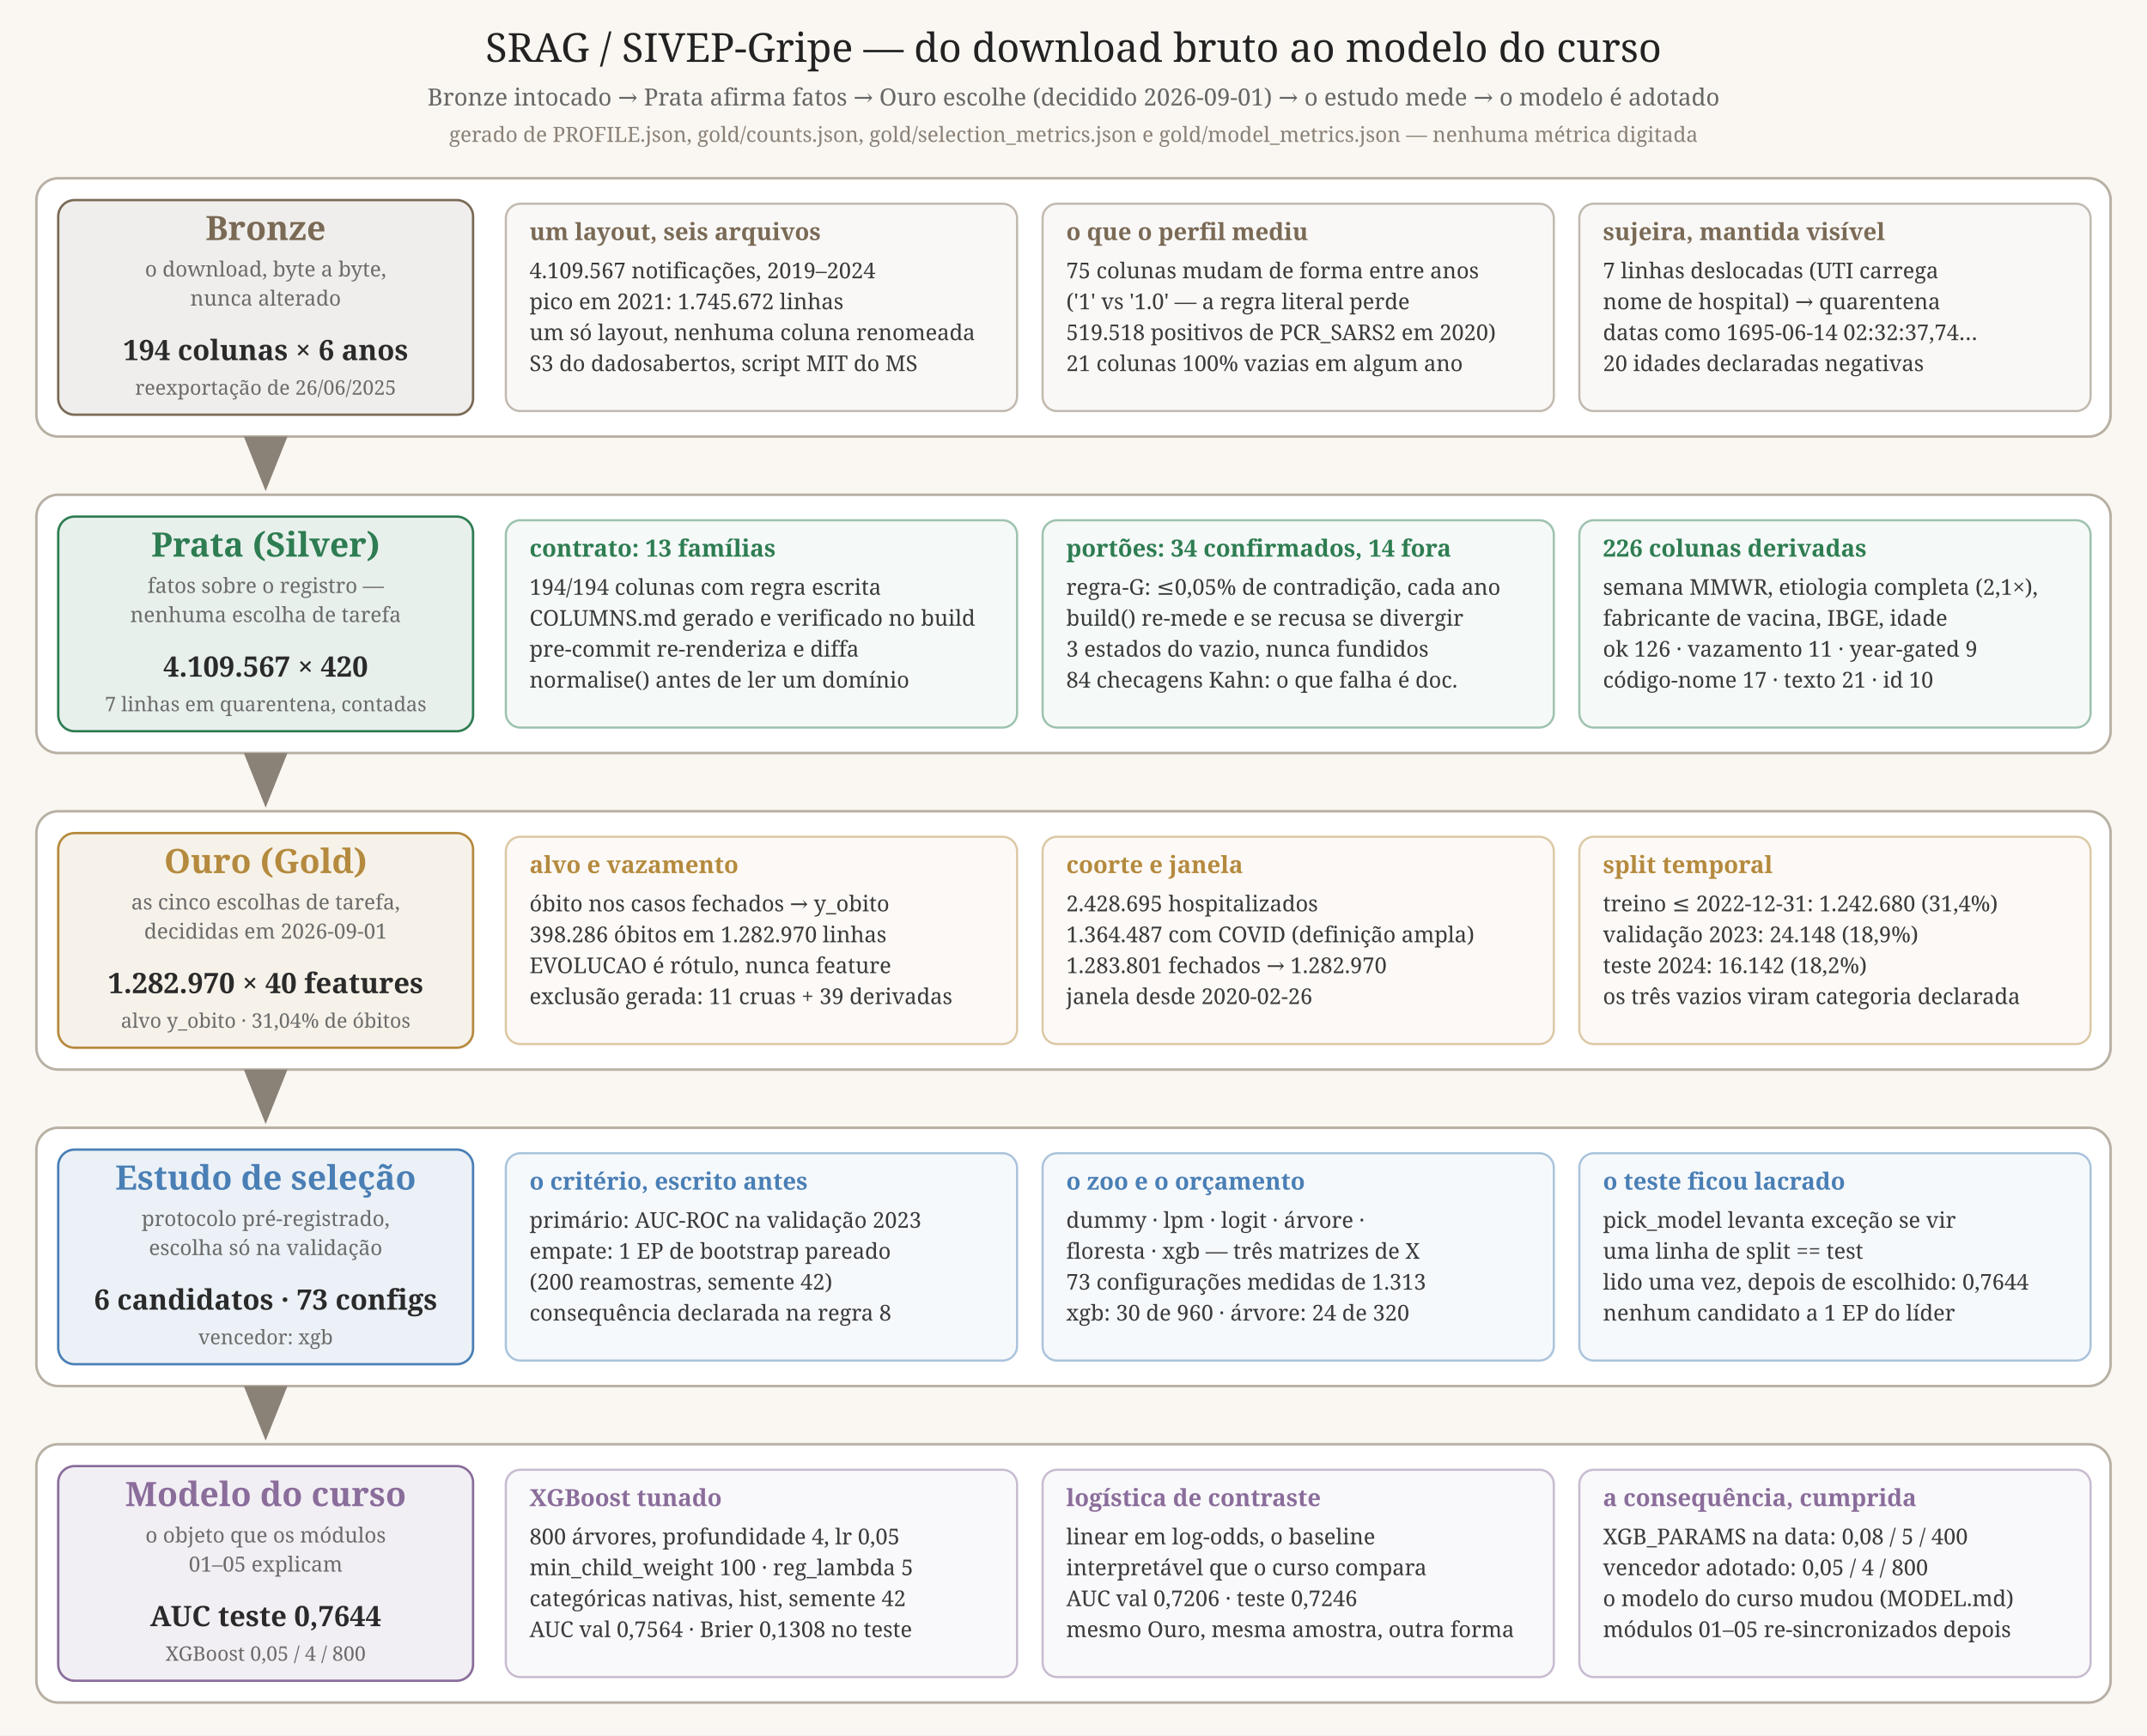
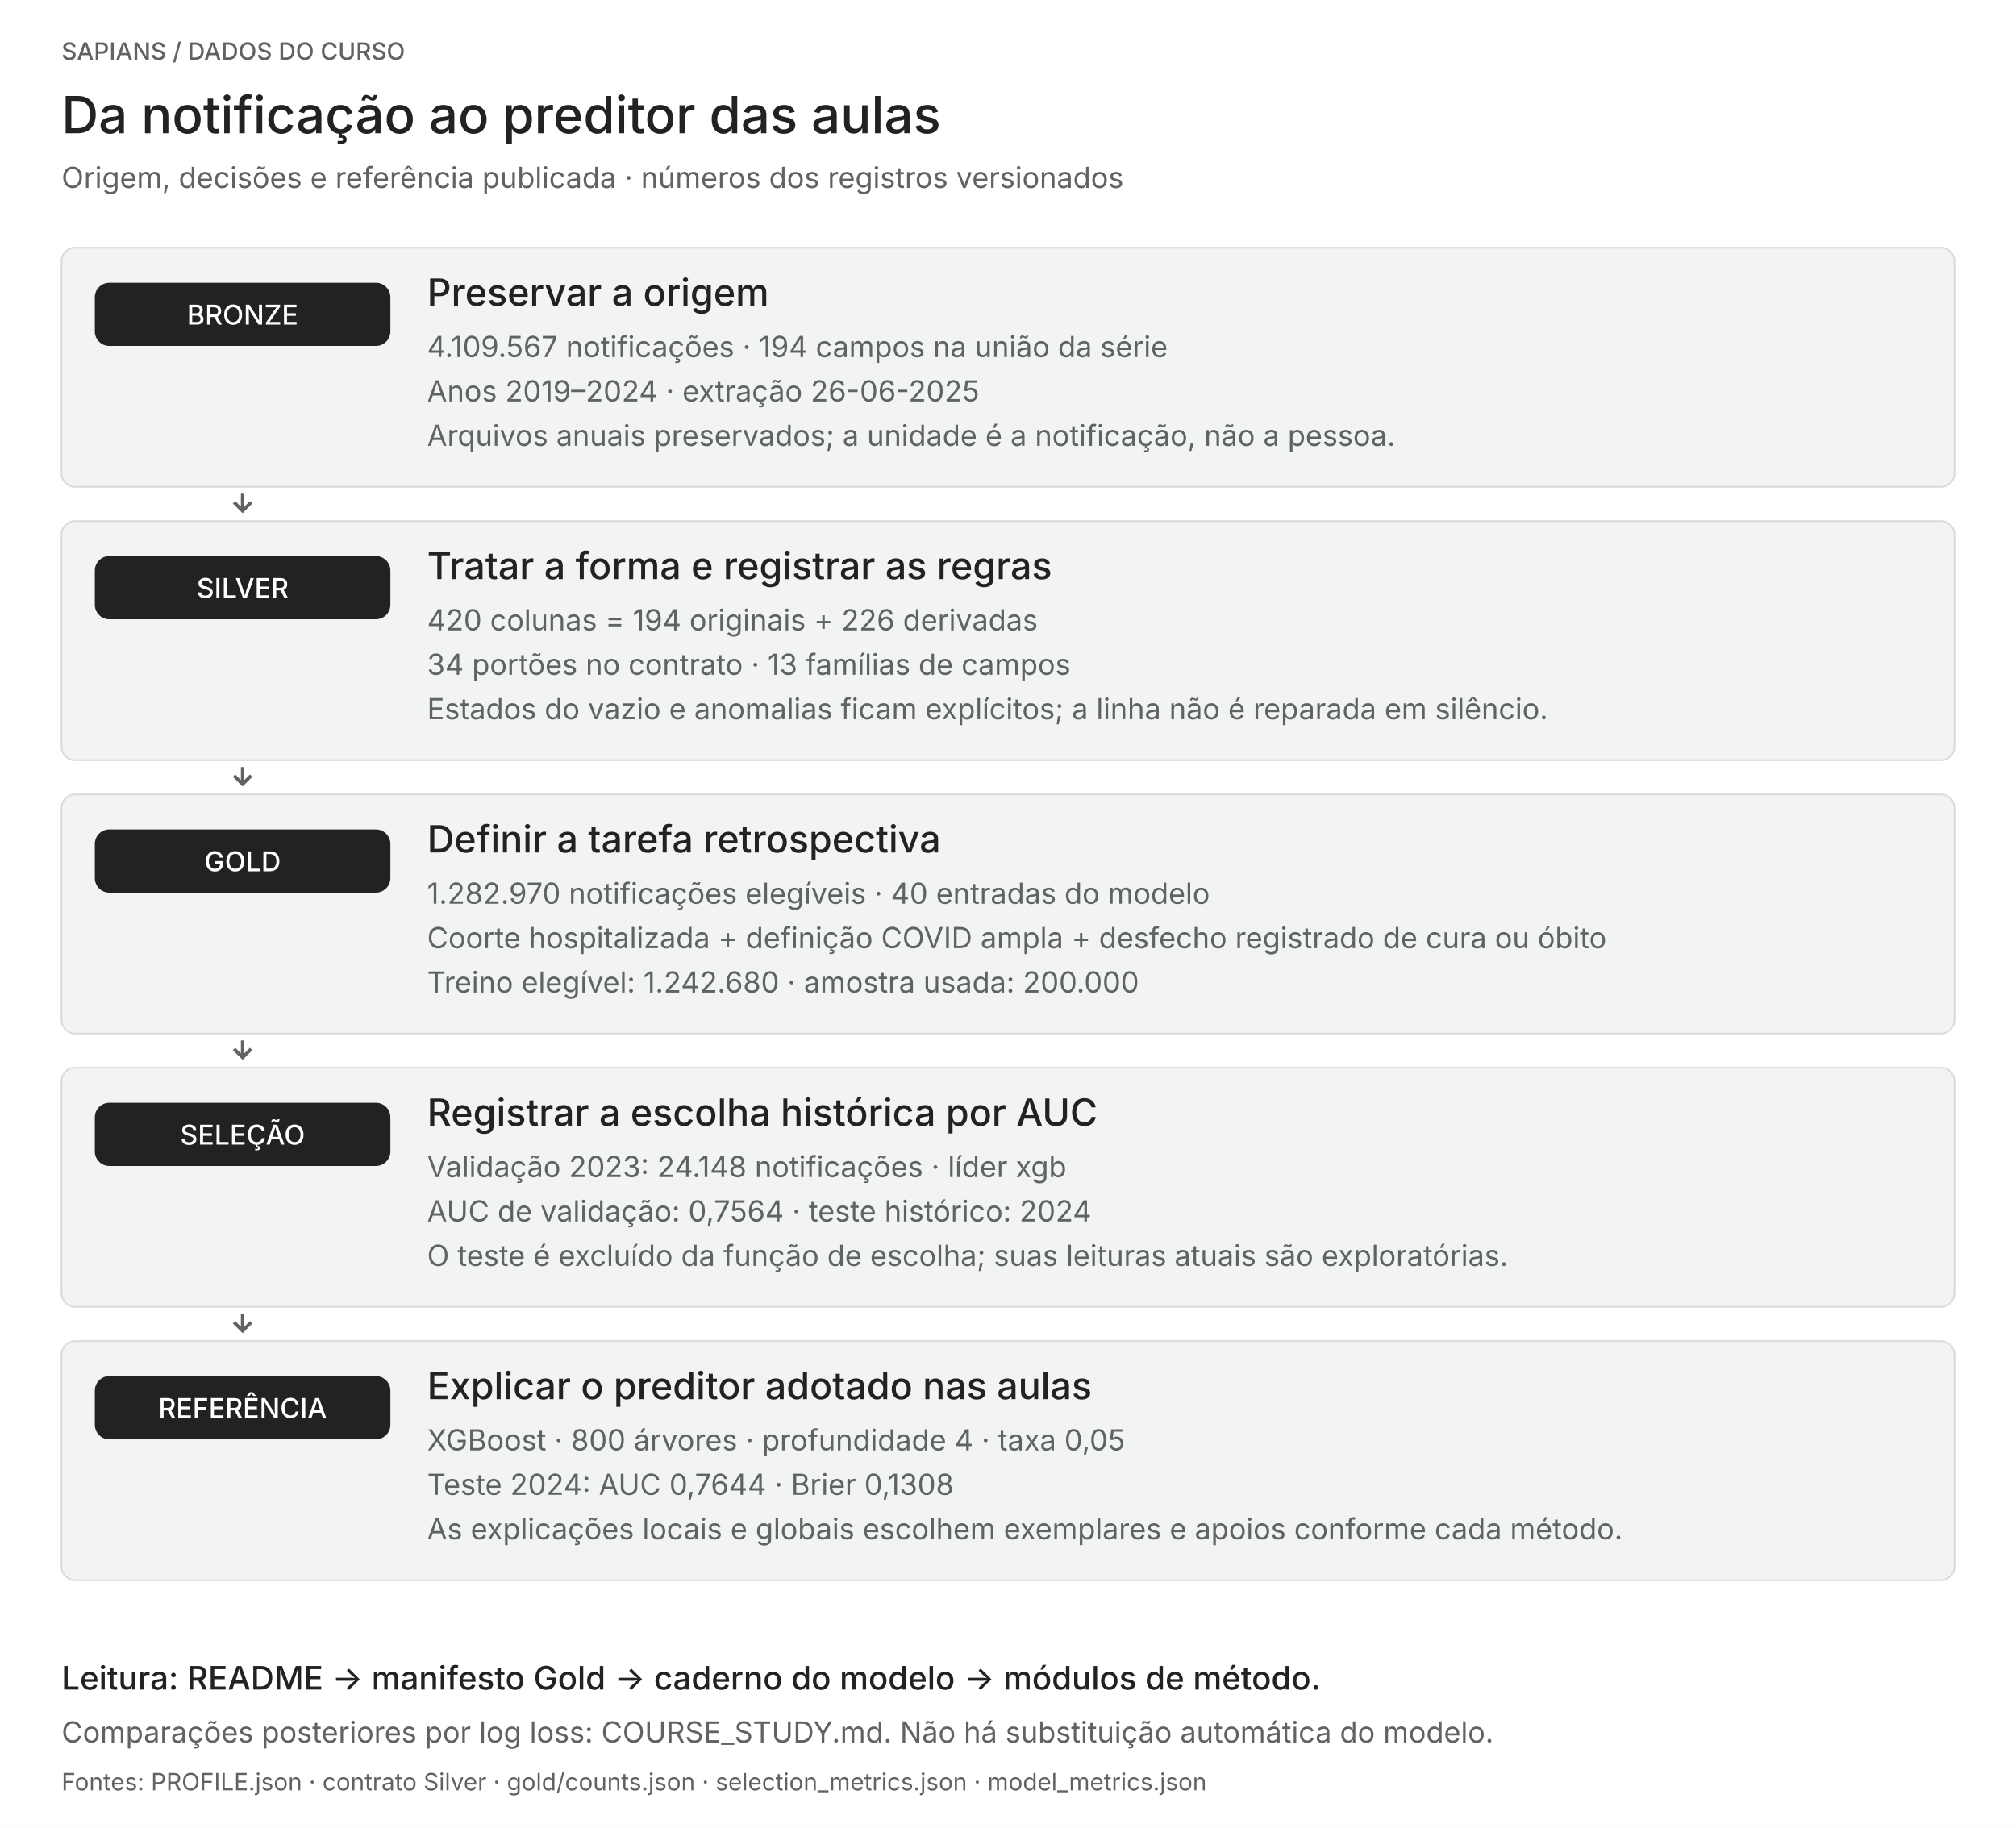
- <svg xmlns="http://www.w3.org/2000/svg" viewBox="0 0 1180 954" font-family="Georgia, serif" font-size="14">
-   <rect width="1180" height="954" fill="#faf7f2" />
-   <text x="590.0" y="34" text-anchor="middle" font-size="22" fill="#222">SRAG / SIVEP-Gripe — do download bruto ao modelo do curso</text>
-   <text x="590.0" y="58" text-anchor="middle" font-size="13" fill="#666">Bronze intocado → Prata afirma fatos → Ouro escolhe (decidido 2026-09-01) → o estudo mede → o modelo é adotado</text>
-   <text x="590.0" y="78" text-anchor="middle" font-size="11.5" fill="#8a8177">gerado de PROFILE.json, gold/counts.json, gold/selection_metrics.json e gold/model_metrics.json — nenhuma métrica digitada</text>
-   <rect x="20" y="98" width="1140" height="142" rx="12" fill="#ffffff" stroke="#b8b0a4" stroke-width="1.4" />
-   <rect x="32" y="110" width="228" height="118" rx="9" fill="#7a6a55" fill-opacity="0.11" stroke="#7a6a55" stroke-width="1.3" />
-   <text x="146" y="132" text-anchor="middle" font-size="18.5" font-weight="bold" fill="#7a6a55">Bronze</text>
-   <text x="146" y="152" text-anchor="middle" font-size="11.5" fill="#6b6b6b">o download, byte a byte,</text>
-   <text x="146" y="168" text-anchor="middle" font-size="11.5" fill="#6b6b6b">nunca alterado</text>
-   <text x="146" y="198" text-anchor="middle" font-size="15.5" font-weight="bold" fill="#2a2a2a">194 colunas × 6 anos</text>
-   <text x="146" y="217" text-anchor="middle" font-size="11" fill="#6b6b6b">reexportação de 26/06/2025</text>
-   <rect x="278" y="112" width="281" height="114" rx="8" fill="#7a6a55" fill-opacity="0.05" stroke="#7a6a55" stroke-opacity="0.45" stroke-width="1.2" />
-   <text x="291" y="132" font-size="13" font-weight="bold" fill="#7a6a55">um layout, seis arquivos</text>
-   <text x="291" y="153" font-size="12" fill="#3a3a3a">4.109.567 notificações, 2019–2024</text>
-   <text x="291" y="170" font-size="12" fill="#3a3a3a">pico em 2021: 1.745.672 linhas</text>
-   <text x="291" y="187" font-size="12" fill="#3a3a3a">um só layout, nenhuma coluna renomeada</text>
-   <text x="291" y="204" font-size="12" fill="#3a3a3a">S3 do dadosabertos, script MIT do MS</text>
-   <rect x="573" y="112" width="281" height="114" rx="8" fill="#7a6a55" fill-opacity="0.05" stroke="#7a6a55" stroke-opacity="0.45" stroke-width="1.2" />
-   <text x="586" y="132" font-size="13" font-weight="bold" fill="#7a6a55">o que o perfil mediu</text>
-   <text x="586" y="153" font-size="12" fill="#3a3a3a">75 colunas mudam de forma entre anos</text>
-   <text x="586" y="170" font-size="12" fill="#3a3a3a">('1' vs '1.0' — a regra literal perde</text>
-   <text x="586" y="187" font-size="12" fill="#3a3a3a">519.518 positivos de PCR_SARS2 em 2020)</text>
-   <text x="586" y="204" font-size="12" fill="#3a3a3a">21 colunas 100% vazias em algum ano</text>
-   <rect x="868" y="112" width="281" height="114" rx="8" fill="#7a6a55" fill-opacity="0.05" stroke="#7a6a55" stroke-opacity="0.45" stroke-width="1.2" />
-   <text x="881" y="132" font-size="13" font-weight="bold" fill="#7a6a55">sujeira, mantida visível</text>
-   <text x="881" y="153" font-size="12" fill="#3a3a3a">7 linhas deslocadas (UTI carrega</text>
-   <text x="881" y="170" font-size="12" fill="#3a3a3a">nome de hospital) → quarentena</text>
-   <text x="881" y="187" font-size="12" fill="#3a3a3a">datas como 1695-06-14 02:32:37,74…</text>
-   <text x="881" y="204" font-size="12" fill="#3a3a3a">20 idades declaradas negativas</text>
-   <path d="M 146 244 L 146 264" stroke="#8a8177" stroke-width="3" fill="none" marker-end="url(#arr)" />
-   <rect x="20" y="272" width="1140" height="142" rx="12" fill="#ffffff" stroke="#b8b0a4" stroke-width="1.4" />
-   <rect x="32" y="284" width="228" height="118" rx="9" fill="#2e7d52" fill-opacity="0.11" stroke="#2e7d52" stroke-width="1.3" />
-   <text x="146" y="306" text-anchor="middle" font-size="18.5" font-weight="bold" fill="#2e7d52">Prata (Silver)</text>
-   <text x="146" y="326" text-anchor="middle" font-size="11.5" fill="#6b6b6b">fatos sobre o registro —</text>
-   <text x="146" y="342" text-anchor="middle" font-size="11.5" fill="#6b6b6b">nenhuma escolha de tarefa</text>
-   <text x="146" y="372" text-anchor="middle" font-size="15.5" font-weight="bold" fill="#2a2a2a">4.109.567 × 420</text>
-   <text x="146" y="391" text-anchor="middle" font-size="11" fill="#6b6b6b">7 linhas em quarentena, contadas</text>
-   <rect x="278" y="286" width="281" height="114" rx="8" fill="#2e7d52" fill-opacity="0.05" stroke="#2e7d52" stroke-opacity="0.45" stroke-width="1.2" />
-   <text x="291" y="306" font-size="13" font-weight="bold" fill="#2e7d52">contrato: 13 famílias</text>
-   <text x="291" y="327" font-size="12" fill="#3a3a3a">194/194 colunas com regra escrita</text>
-   <text x="291" y="344" font-size="12" fill="#3a3a3a">COLUMNS.md gerado e verificado no build</text>
-   <text x="291" y="361" font-size="12" fill="#3a3a3a">pre-commit re-renderiza e diffa</text>
-   <text x="291" y="378" font-size="12" fill="#3a3a3a">normalise() antes de ler um domínio</text>
-   <rect x="573" y="286" width="281" height="114" rx="8" fill="#2e7d52" fill-opacity="0.05" stroke="#2e7d52" stroke-opacity="0.45" stroke-width="1.2" />
-   <text x="586" y="306" font-size="13" font-weight="bold" fill="#2e7d52">portões: 34 confirmados, 14 fora</text>
-   <text x="586" y="327" font-size="12" fill="#3a3a3a">regra-G: ≤0,05% de contradição, cada ano</text>
-   <text x="586" y="344" font-size="12" fill="#3a3a3a">build() re-mede e se recusa se divergir</text>
-   <text x="586" y="361" font-size="12" fill="#3a3a3a">3 estados do vazio, nunca fundidos</text>
-   <text x="586" y="378" font-size="12" fill="#3a3a3a">84 checagens Kahn: o que falha é doc.</text>
-   <rect x="868" y="286" width="281" height="114" rx="8" fill="#2e7d52" fill-opacity="0.05" stroke="#2e7d52" stroke-opacity="0.45" stroke-width="1.2" />
-   <text x="881" y="306" font-size="13" font-weight="bold" fill="#2e7d52">226 colunas derivadas</text>
-   <text x="881" y="327" font-size="12" fill="#3a3a3a">semana MMWR, etiologia completa (2,1×),</text>
-   <text x="881" y="344" font-size="12" fill="#3a3a3a">fabricante de vacina, IBGE, idade</text>
-   <text x="881" y="361" font-size="12" fill="#3a3a3a">ok 126 · vazamento 11 · year-gated 9</text>
-   <text x="881" y="378" font-size="12" fill="#3a3a3a">código-nome 17 · texto 21 · id 10</text>
-   <path d="M 146 418 L 146 438" stroke="#8a8177" stroke-width="3" fill="none" marker-end="url(#arr)" />
-   <rect x="20" y="446" width="1140" height="142" rx="12" fill="#ffffff" stroke="#b8b0a4" stroke-width="1.4" />
-   <rect x="32" y="458" width="228" height="118" rx="9" fill="#b58a3e" fill-opacity="0.11" stroke="#b58a3e" stroke-width="1.3" />
-   <text x="146" y="480" text-anchor="middle" font-size="18.5" font-weight="bold" fill="#b58a3e">Ouro (Gold)</text>
-   <text x="146" y="500" text-anchor="middle" font-size="11.5" fill="#6b6b6b">as cinco escolhas de tarefa,</text>
-   <text x="146" y="516" text-anchor="middle" font-size="11.5" fill="#6b6b6b">decididas em 2026-09-01</text>
-   <text x="146" y="546" text-anchor="middle" font-size="15.5" font-weight="bold" fill="#2a2a2a">1.282.970 × 40 features</text>
-   <text x="146" y="565" text-anchor="middle" font-size="11" fill="#6b6b6b">alvo y_obito · 31,04% de óbitos</text>
-   <rect x="278" y="460" width="281" height="114" rx="8" fill="#b58a3e" fill-opacity="0.05" stroke="#b58a3e" stroke-opacity="0.45" stroke-width="1.2" />
-   <text x="291" y="480" font-size="13" font-weight="bold" fill="#b58a3e">alvo e vazamento</text>
-   <text x="291" y="501" font-size="12" fill="#3a3a3a">óbito nos casos fechados → y_obito</text>
-   <text x="291" y="518" font-size="12" fill="#3a3a3a">398.286 óbitos em 1.282.970 linhas</text>
-   <text x="291" y="535" font-size="12" fill="#3a3a3a">EVOLUCAO é rótulo, nunca feature</text>
-   <text x="291" y="552" font-size="12" fill="#3a3a3a">exclusão gerada: 11 cruas + 39 derivadas</text>
-   <rect x="573" y="460" width="281" height="114" rx="8" fill="#b58a3e" fill-opacity="0.05" stroke="#b58a3e" stroke-opacity="0.45" stroke-width="1.2" />
-   <text x="586" y="480" font-size="13" font-weight="bold" fill="#b58a3e">coorte e janela</text>
-   <text x="586" y="501" font-size="12" fill="#3a3a3a">2.428.695 hospitalizados</text>
-   <text x="586" y="518" font-size="12" fill="#3a3a3a">1.364.487 com COVID (definição ampla)</text>
-   <text x="586" y="535" font-size="12" fill="#3a3a3a">1.283.801 fechados → 1.282.970</text>
-   <text x="586" y="552" font-size="12" fill="#3a3a3a">janela desde 2020-02-26</text>
-   <rect x="868" y="460" width="281" height="114" rx="8" fill="#b58a3e" fill-opacity="0.05" stroke="#b58a3e" stroke-opacity="0.45" stroke-width="1.2" />
-   <text x="881" y="480" font-size="13" font-weight="bold" fill="#b58a3e">split temporal</text>
-   <text x="881" y="501" font-size="12" fill="#3a3a3a">treino ≤ 2022-12-31: 1.242.680 (31,4%)</text>
-   <text x="881" y="518" font-size="12" fill="#3a3a3a">validação 2023: 24.148 (18,9%)</text>
-   <text x="881" y="535" font-size="12" fill="#3a3a3a">teste 2024: 16.142 (18,2%)</text>
-   <text x="881" y="552" font-size="12" fill="#3a3a3a">os três vazios viram categoria declarada</text>
-   <path d="M 146 592 L 146 612" stroke="#8a8177" stroke-width="3" fill="none" marker-end="url(#arr)" />
-   <rect x="20" y="620" width="1140" height="142" rx="12" fill="#ffffff" stroke="#b8b0a4" stroke-width="1.4" />
-   <rect x="32" y="632" width="228" height="118" rx="9" fill="#4a7fb5" fill-opacity="0.11" stroke="#4a7fb5" stroke-width="1.3" />
-   <text x="146" y="654" text-anchor="middle" font-size="18.5" font-weight="bold" fill="#4a7fb5">Estudo de seleção</text>
-   <text x="146" y="674" text-anchor="middle" font-size="11.5" fill="#6b6b6b">protocolo pré-registrado,</text>
-   <text x="146" y="690" text-anchor="middle" font-size="11.5" fill="#6b6b6b">escolha só na validação</text>
-   <text x="146" y="720" text-anchor="middle" font-size="15.5" font-weight="bold" fill="#2a2a2a">6 candidatos · 73 configs</text>
-   <text x="146" y="739" text-anchor="middle" font-size="11" fill="#6b6b6b">vencedor: xgb</text>
-   <rect x="278" y="634" width="281" height="114" rx="8" fill="#4a7fb5" fill-opacity="0.05" stroke="#4a7fb5" stroke-opacity="0.45" stroke-width="1.2" />
-   <text x="291" y="654" font-size="13" font-weight="bold" fill="#4a7fb5">o critério, escrito antes</text>
-   <text x="291" y="675" font-size="12" fill="#3a3a3a">primário: AUC-ROC na validação 2023</text>
-   <text x="291" y="692" font-size="12" fill="#3a3a3a">empate: 1 EP de bootstrap pareado</text>
-   <text x="291" y="709" font-size="12" fill="#3a3a3a">(200 reamostras, semente 42)</text>
-   <text x="291" y="726" font-size="12" fill="#3a3a3a">consequência declarada na regra 8</text>
-   <rect x="573" y="634" width="281" height="114" rx="8" fill="#4a7fb5" fill-opacity="0.05" stroke="#4a7fb5" stroke-opacity="0.45" stroke-width="1.2" />
-   <text x="586" y="654" font-size="13" font-weight="bold" fill="#4a7fb5">o zoo e o orçamento</text>
-   <text x="586" y="675" font-size="12" fill="#3a3a3a">dummy · lpm · logit · árvore ·</text>
-   <text x="586" y="692" font-size="12" fill="#3a3a3a">floresta · xgb — três matrizes de X</text>
-   <text x="586" y="709" font-size="12" fill="#3a3a3a">73 configurações medidas de 1.313</text>
-   <text x="586" y="726" font-size="12" fill="#3a3a3a">xgb: 30 de 960 · árvore: 24 de 320</text>
-   <rect x="868" y="634" width="281" height="114" rx="8" fill="#4a7fb5" fill-opacity="0.05" stroke="#4a7fb5" stroke-opacity="0.45" stroke-width="1.2" />
-   <text x="881" y="654" font-size="13" font-weight="bold" fill="#4a7fb5">o teste ficou lacrado</text>
-   <text x="881" y="675" font-size="12" fill="#3a3a3a">pick_model levanta exceção se vir</text>
-   <text x="881" y="692" font-size="12" fill="#3a3a3a">uma linha de split == test</text>
-   <text x="881" y="709" font-size="12" fill="#3a3a3a">lido uma vez, depois de escolhido: 0,7644</text>
-   <text x="881" y="726" font-size="12" fill="#3a3a3a">nenhum candidato a 1 EP do líder</text>
-   <path d="M 146 766 L 146 786" stroke="#8a8177" stroke-width="3" fill="none" marker-end="url(#arr)" />
-   <rect x="20" y="794" width="1140" height="142" rx="12" fill="#ffffff" stroke="#b8b0a4" stroke-width="1.4" />
-   <rect x="32" y="806" width="228" height="118" rx="9" fill="#8a6d9b" fill-opacity="0.11" stroke="#8a6d9b" stroke-width="1.3" />
-   <text x="146" y="828" text-anchor="middle" font-size="18.5" font-weight="bold" fill="#8a6d9b">Modelo do curso</text>
-   <text x="146" y="848" text-anchor="middle" font-size="11.5" fill="#6b6b6b">o objeto que os módulos</text>
-   <text x="146" y="864" text-anchor="middle" font-size="11.5" fill="#6b6b6b">01–05 explicam</text>
-   <text x="146" y="894" text-anchor="middle" font-size="15.5" font-weight="bold" fill="#2a2a2a">AUC teste 0,7644</text>
-   <text x="146" y="913" text-anchor="middle" font-size="11" fill="#6b6b6b">XGBoost 0,05 / 4 / 800</text>
-   <rect x="278" y="808" width="281" height="114" rx="8" fill="#8a6d9b" fill-opacity="0.05" stroke="#8a6d9b" stroke-opacity="0.45" stroke-width="1.2" />
-   <text x="291" y="828" font-size="13" font-weight="bold" fill="#8a6d9b">XGBoost tunado</text>
-   <text x="291" y="849" font-size="12" fill="#3a3a3a">800 árvores, profundidade 4, lr 0,05</text>
-   <text x="291" y="866" font-size="12" fill="#3a3a3a">min_child_weight 100 · reg_lambda 5</text>
-   <text x="291" y="883" font-size="12" fill="#3a3a3a">categóricas nativas, hist, semente 42</text>
-   <text x="291" y="900" font-size="12" fill="#3a3a3a">AUC val 0,7564 · Brier 0,1308 no teste</text>
-   <rect x="573" y="808" width="281" height="114" rx="8" fill="#8a6d9b" fill-opacity="0.05" stroke="#8a6d9b" stroke-opacity="0.45" stroke-width="1.2" />
-   <text x="586" y="828" font-size="13" font-weight="bold" fill="#8a6d9b">logística de contraste</text>
-   <text x="586" y="849" font-size="12" fill="#3a3a3a">linear em log-odds, o baseline</text>
-   <text x="586" y="866" font-size="12" fill="#3a3a3a">interpretável que o curso compara</text>
-   <text x="586" y="883" font-size="12" fill="#3a3a3a">AUC val 0,7206 · teste 0,7246</text>
-   <text x="586" y="900" font-size="12" fill="#3a3a3a">mesmo Ouro, mesma amostra, outra forma</text>
-   <rect x="868" y="808" width="281" height="114" rx="8" fill="#8a6d9b" fill-opacity="0.05" stroke="#8a6d9b" stroke-opacity="0.45" stroke-width="1.2" />
-   <text x="881" y="828" font-size="13" font-weight="bold" fill="#8a6d9b">a consequência, cumprida</text>
-   <text x="881" y="849" font-size="12" fill="#3a3a3a">XGB_PARAMS na data: 0,08 / 5 / 400</text>
-   <text x="881" y="866" font-size="12" fill="#3a3a3a">vencedor adotado: 0,05 / 4 / 800</text>
-   <text x="881" y="883" font-size="12" fill="#3a3a3a">o modelo do curso mudou (MODEL.md)</text>
-   <text x="881" y="900" font-size="12" fill="#3a3a3a">módulos 01–05 re-sincronizados depois</text>
-   <defs>
-     <marker id="arr" markerWidth="10" markerHeight="8" refX="8" refY="4" orient="auto">
-       <path d="M0,0 L10,4 L0,8 z" fill="#8a8177" />
-     </marker>
-   </defs>
+ <svg xmlns="http://www.w3.org/2000/svg" viewBox="0 0 1180 1070" role="img" aria-labelledby="title desc" font-family="Satoshi, Inter, Arial, sans-serif">
+   <rect width="1180" height="1070" fill="#FFFFFF" />
+   <text x="36" y="35" font-size="14" fill="#606460" font-weight="500" text-anchor="start">SAPIANS  /  DADOS DO CURSO</text>
+   <text x="36" y="78" font-size="30" fill="#212322" font-weight="500" text-anchor="start">Da notificação ao preditor das aulas</text>
+   <text x="36" y="110" font-size="17" fill="#606460" font-weight="400" text-anchor="start">Origem, decisões e referência publicada · números dos registros versionados</text>
+   <rect x="36" y="145" width="1108" height="140" rx="8" fill="#F2F3F3" stroke="#D9DCDA" />
+   <rect x="56" y="166" width="172" height="36" rx="8" fill="#212322" stroke="#212322" />
+   <text x="142" y="190" font-size="16" fill="#FFFFFF" font-weight="500" text-anchor="middle">BRONZE</text>
+   <text x="250" y="179" font-size="22" fill="#212322" font-weight="500" text-anchor="start">Preservar a origem</text>
+   <text x="250" y="209" font-size="17" fill="#606460" font-weight="400" text-anchor="start">4.109.567 notificações · 194 campos na união da série</text>
+   <text x="250" y="235" font-size="17" fill="#606460" font-weight="400" text-anchor="start">Anos 2019–2024 · extração 26-06-2025</text>
+   <text x="250" y="261" font-size="17" fill="#606460" font-weight="400" text-anchor="start">Arquivos anuais preservados; a unidade é a notificação, não a pessoa.</text>
+   <path d="M142 289 v10 m-5 -5 l5 5 5 -5" fill="none" stroke="#606460" stroke-width="2" />
+   <rect x="36" y="305" width="1108" height="140" rx="8" fill="#F2F3F3" stroke="#D9DCDA" />
+   <rect x="56" y="326" width="172" height="36" rx="8" fill="#212322" stroke="#212322" />
+   <text x="142" y="350" font-size="16" fill="#FFFFFF" font-weight="500" text-anchor="middle">SILVER</text>
+   <text x="250" y="339" font-size="22" fill="#212322" font-weight="500" text-anchor="start">Tratar a forma e registrar as regras</text>
+   <text x="250" y="369" font-size="17" fill="#606460" font-weight="400" text-anchor="start">420 colunas = 194 originais + 226 derivadas</text>
+   <text x="250" y="395" font-size="17" fill="#606460" font-weight="400" text-anchor="start">34 portões no contrato · 13 famílias de campos</text>
+   <text x="250" y="421" font-size="17" fill="#606460" font-weight="400" text-anchor="start">Estados do vazio e anomalias ficam explícitos; a linha não é reparada em silêncio.</text>
+   <path d="M142 449 v10 m-5 -5 l5 5 5 -5" fill="none" stroke="#606460" stroke-width="2" />
+   <rect x="36" y="465" width="1108" height="140" rx="8" fill="#F2F3F3" stroke="#D9DCDA" />
+   <rect x="56" y="486" width="172" height="36" rx="8" fill="#212322" stroke="#212322" />
+   <text x="142" y="510" font-size="16" fill="#FFFFFF" font-weight="500" text-anchor="middle">GOLD</text>
+   <text x="250" y="499" font-size="22" fill="#212322" font-weight="500" text-anchor="start">Definir a tarefa retrospectiva</text>
+   <text x="250" y="529" font-size="17" fill="#606460" font-weight="400" text-anchor="start">1.282.970 notificações elegíveis · 40 entradas do modelo</text>
+   <text x="250" y="555" font-size="17" fill="#606460" font-weight="400" text-anchor="start">Coorte hospitalizada + definição COVID ampla + desfecho registrado de cura ou óbito</text>
+   <text x="250" y="581" font-size="17" fill="#606460" font-weight="400" text-anchor="start">Treino elegível: 1.242.680 · amostra usada: 200.000</text>
+   <path d="M142 609 v10 m-5 -5 l5 5 5 -5" fill="none" stroke="#606460" stroke-width="2" />
+   <rect x="36" y="625" width="1108" height="140" rx="8" fill="#F2F3F3" stroke="#D9DCDA" />
+   <rect x="56" y="646" width="172" height="36" rx="8" fill="#212322" stroke="#212322" />
+   <text x="142" y="670" font-size="16" fill="#FFFFFF" font-weight="500" text-anchor="middle">SELEÇÃO</text>
+   <text x="250" y="659" font-size="22" fill="#212322" font-weight="500" text-anchor="start">Registrar a escolha histórica por AUC</text>
+   <text x="250" y="689" font-size="17" fill="#606460" font-weight="400" text-anchor="start">Validação 2023: 24.148 notificações · líder xgb</text>
+   <text x="250" y="715" font-size="17" fill="#606460" font-weight="400" text-anchor="start">AUC de validação: 0,7564 · teste histórico: 2024</text>
+   <text x="250" y="741" font-size="17" fill="#606460" font-weight="400" text-anchor="start">O teste é excluído da função de escolha; suas leituras atuais são exploratórias.</text>
+   <path d="M142 769 v10 m-5 -5 l5 5 5 -5" fill="none" stroke="#606460" stroke-width="2" />
+   <rect x="36" y="785" width="1108" height="140" rx="8" fill="#F2F3F3" stroke="#D9DCDA" />
+   <rect x="56" y="806" width="172" height="36" rx="8" fill="#212322" stroke="#212322" />
+   <text x="142" y="830" font-size="16" fill="#FFFFFF" font-weight="500" text-anchor="middle">REFERÊNCIA</text>
+   <text x="250" y="819" font-size="22" fill="#212322" font-weight="500" text-anchor="start">Explicar o preditor adotado nas aulas</text>
+   <text x="250" y="849" font-size="17" fill="#606460" font-weight="400" text-anchor="start">XGBoost · 800 árvores · profundidade 4 · taxa 0,05</text>
+   <text x="250" y="875" font-size="17" fill="#606460" font-weight="400" text-anchor="start">Teste 2024: AUC 0,7644 · Brier 0,1308</text>
+   <text x="250" y="901" font-size="17" fill="#606460" font-weight="400" text-anchor="start">As explicações locais e globais escolhem exemplares e apoios conforme cada método.</text>
+   <text x="36" y="989" font-size="19" fill="#212322" font-weight="500" text-anchor="start">Leitura: README → manifesto Gold → caderno do modelo → módulos de método.</text>
+   <text x="36" y="1020" font-size="17" fill="#606460" font-weight="400" text-anchor="start">Comparações posteriores por log loss: COURSE_STUDY.md. Não há substituição automática do modelo.</text>
+   <text x="36" y="1048" font-size="14" fill="#606460" font-weight="400" text-anchor="start">Fontes: PROFILE.json · contrato Silver · gold/counts.json · selection_metrics.json · model_metrics.json</text>
</svg>
